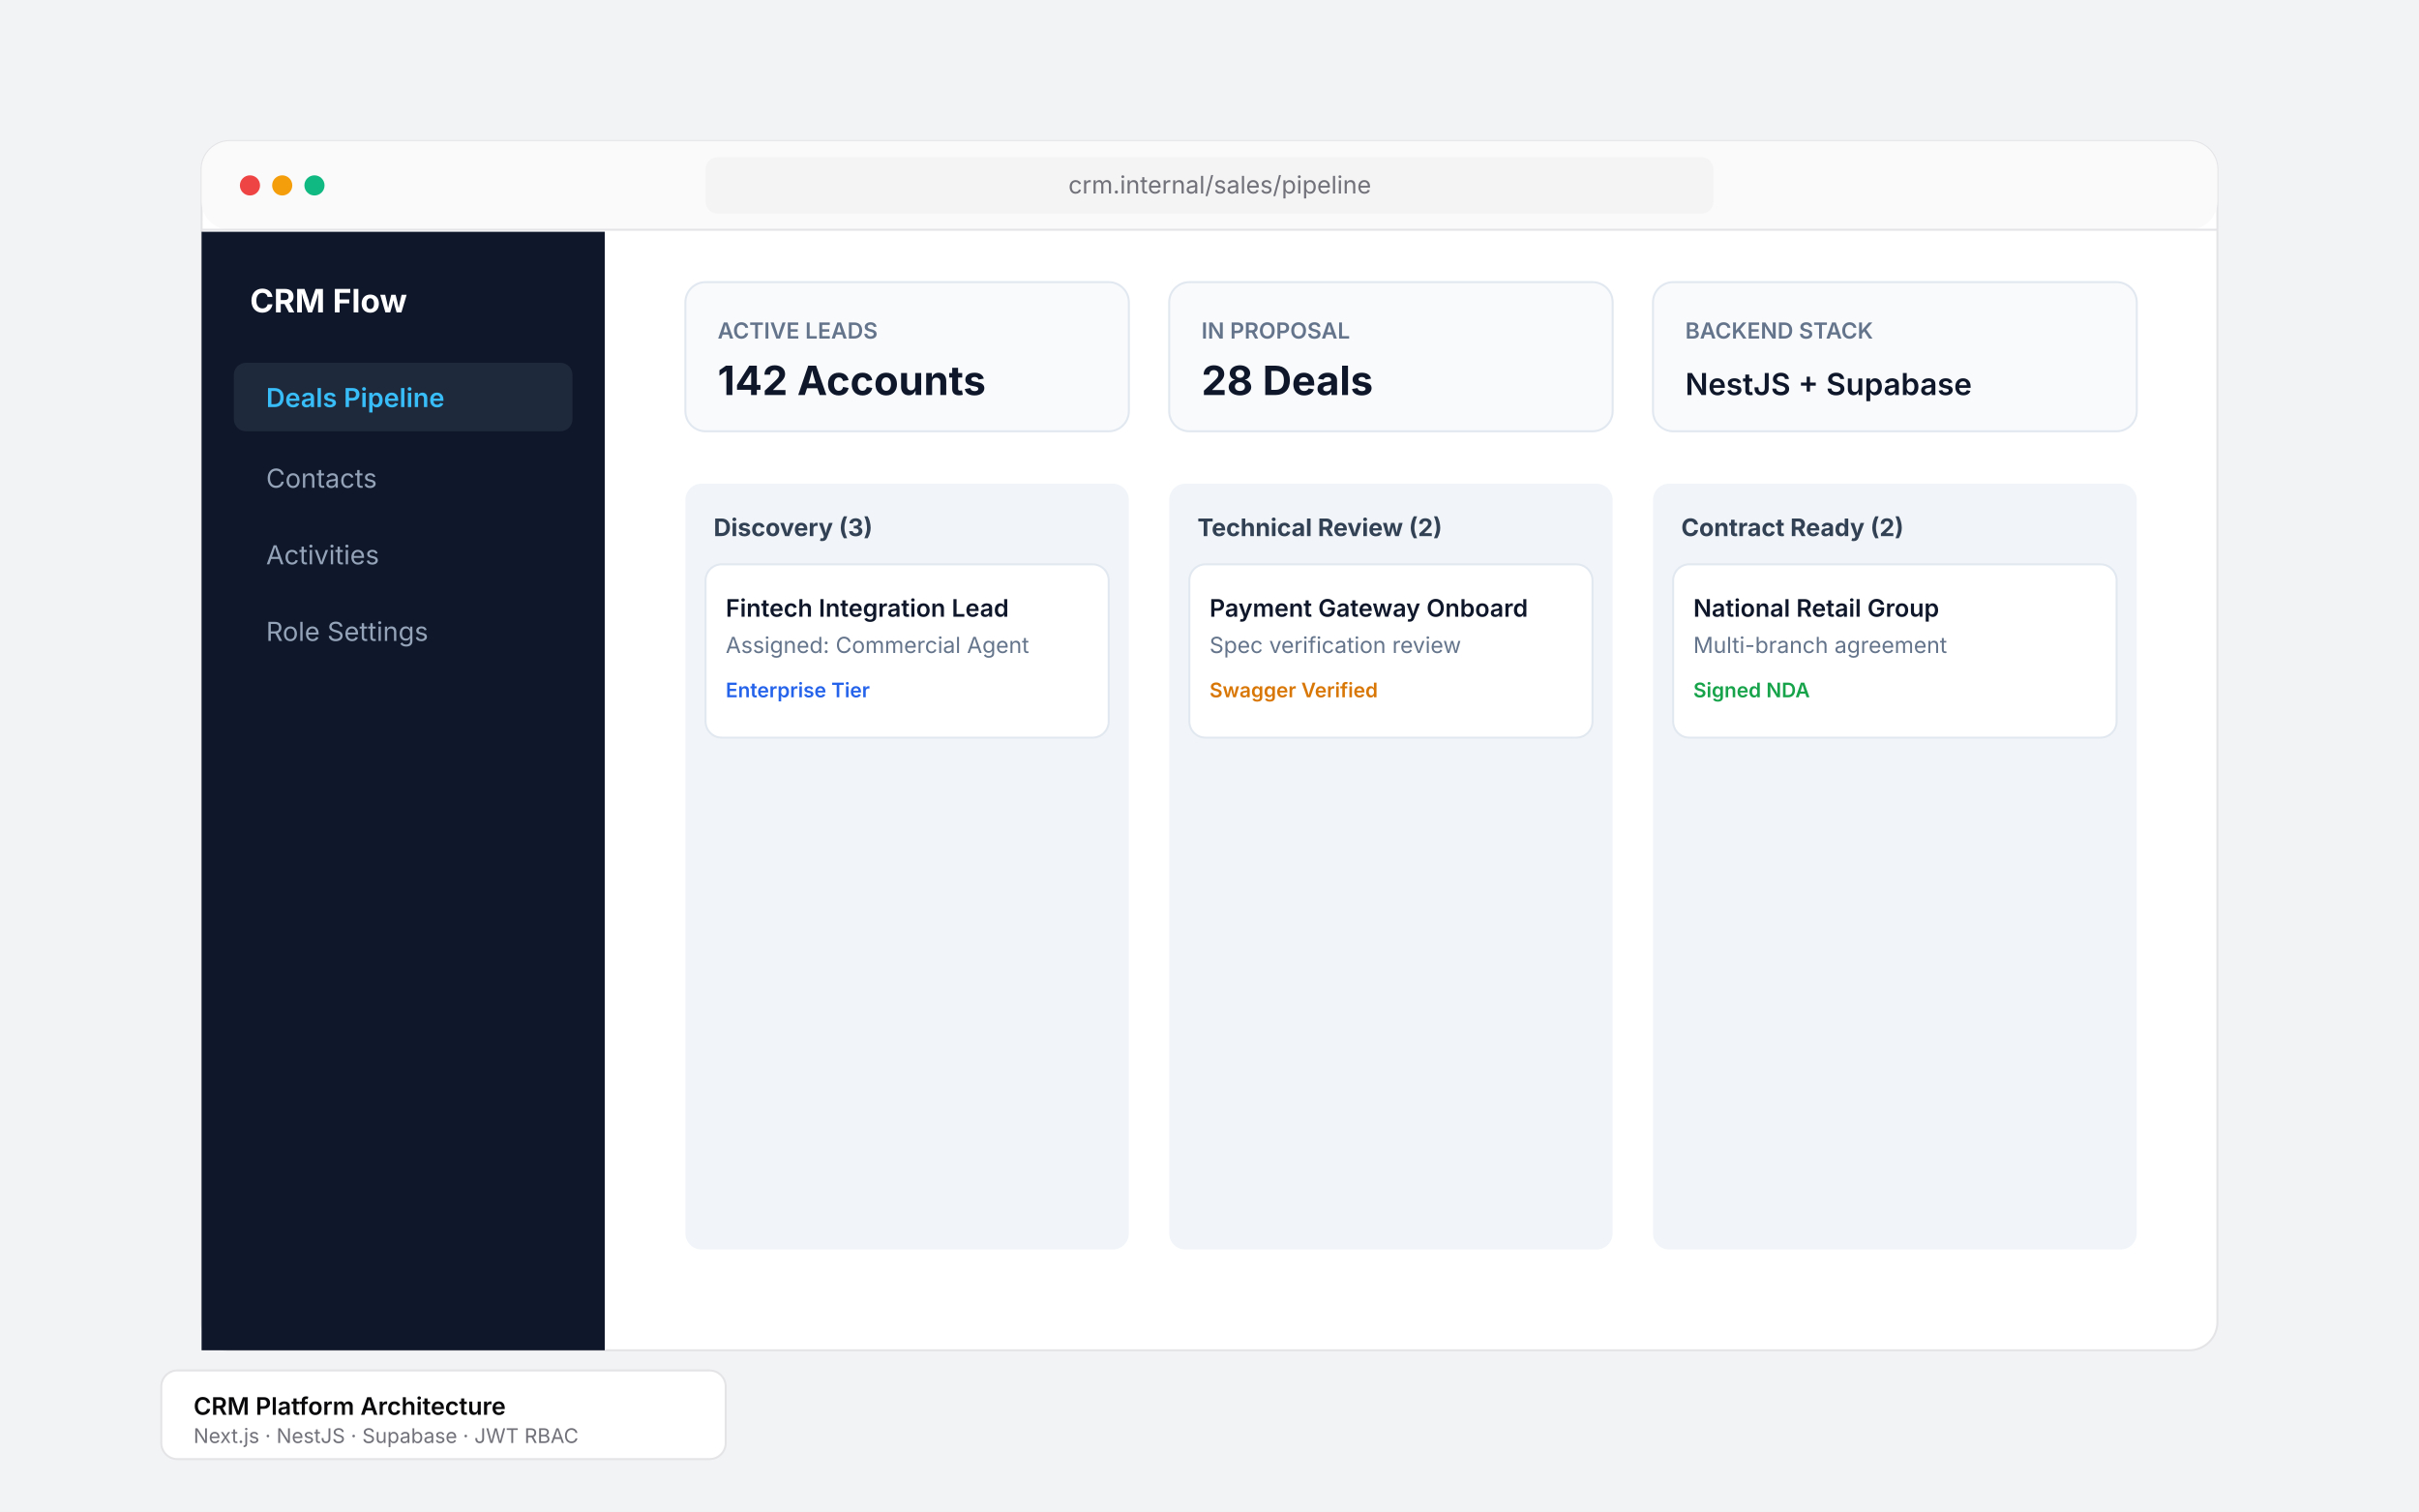
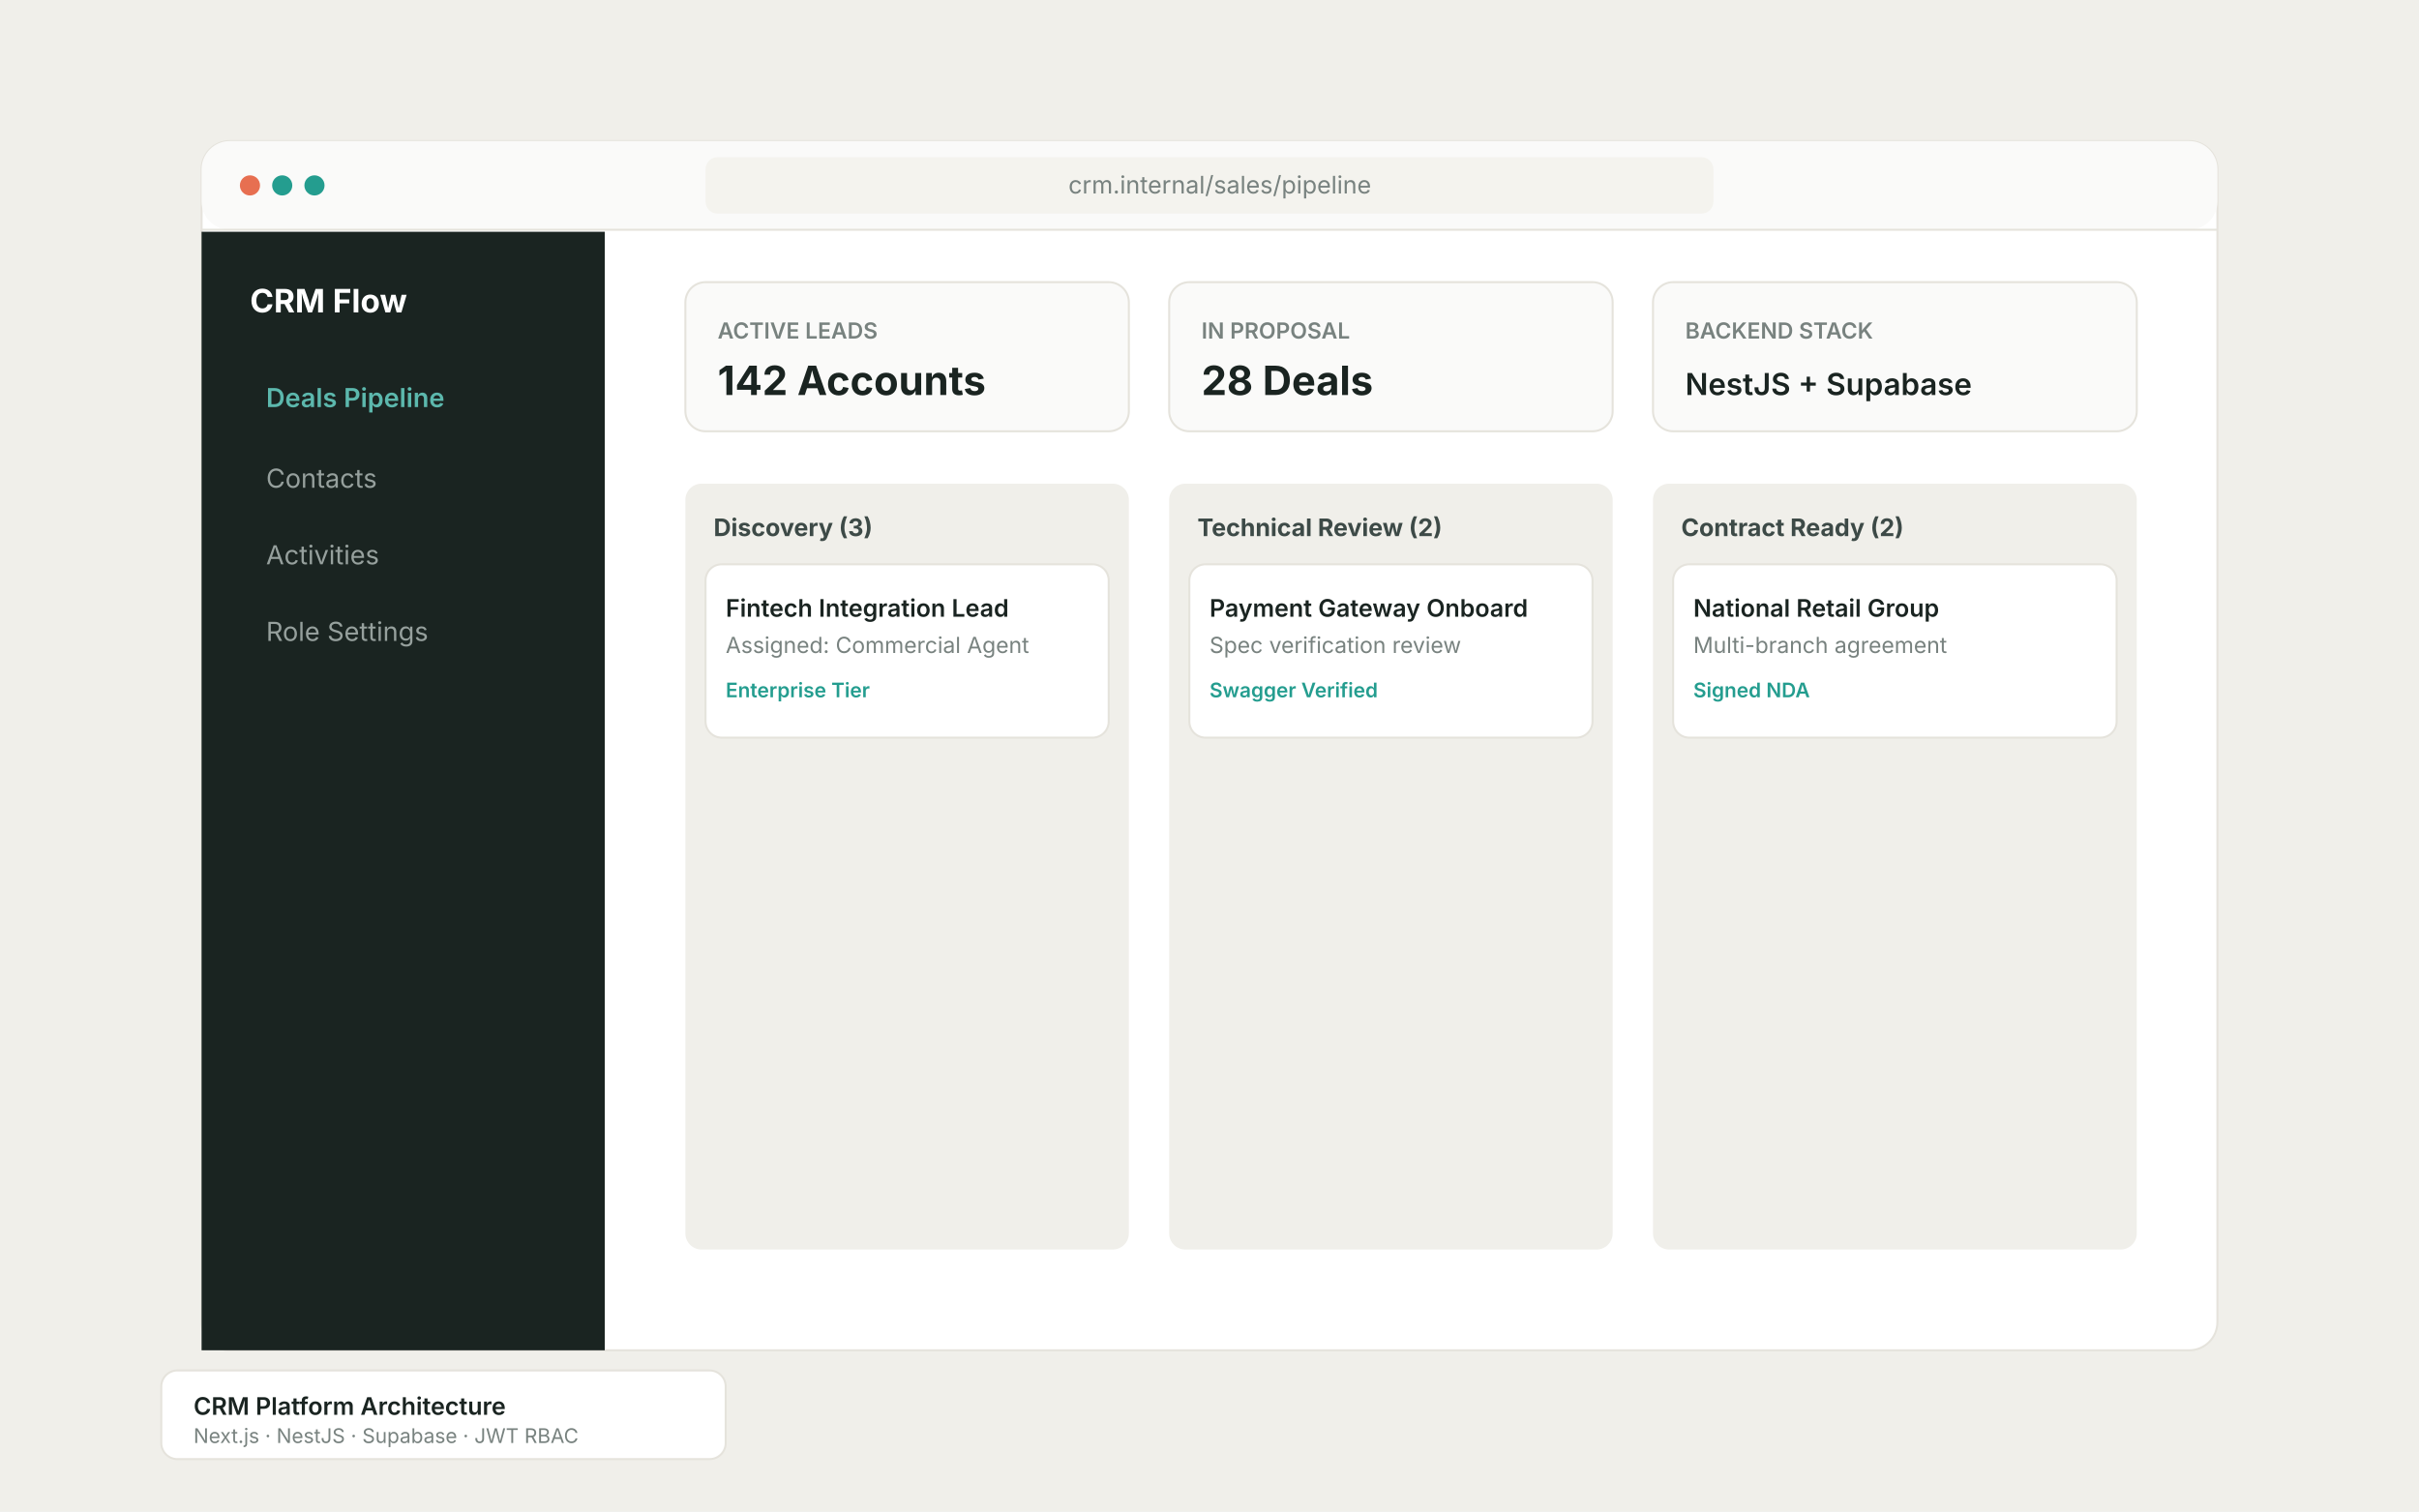
<svg xmlns="http://www.w3.org/2000/svg" width="1200" height="750" viewBox="0 0 1200 750" fill="none">
-   <rect width="1200" height="750" fill="#F1F3F5" />
+   <rect width="1200" height="750" fill="#f0efea" />
  <g transform="translate(100, 70)">
-     <rect width="1000" height="600" rx="14" fill="#FFFFFF" stroke="#E4E4E7" stroke-width="1" />
-     <rect width="1000" height="44" rx="14" fill="#FAFAFA" />
-     <line x1="0" y1="44" x2="1000" y2="44" stroke="#E4E4E7" stroke-width="1" />
-     <circle cx="24" cy="22" r="5" fill="#EF4444" />
-     <circle cx="40" cy="22" r="5" fill="#F59E0B" />
-     <circle cx="56" cy="22" r="5" fill="#10B981" />
-     <rect x="250" y="8" width="500" height="28" rx="6" fill="#F4F4F5" />
-     <text x="430" y="26" fill="#71717A" font-family="-apple-system, sans-serif" font-size="12">crm.internal/sales/pipeline</text>
-     <rect x="0" y="45" width="200" height="555" fill="#0F172A" />
-     <text x="24" y="85" fill="#FFFFFF" font-family="-apple-system, sans-serif" font-size="16" font-weight="700">CRM Flow</text>
-     <rect x="16" y="110" width="168" height="34" rx="6" fill="#1E293B" />
-     <text x="32" y="132" fill="#38BDF8" font-family="-apple-system, sans-serif" font-size="13" font-weight="600">Deals Pipeline</text>
-     <text x="32" y="172" fill="#94A3B8" font-family="-apple-system, sans-serif" font-size="13">Contacts</text>
-     <text x="32" y="210" fill="#94A3B8" font-family="-apple-system, sans-serif" font-size="13">Activities</text>
-     <text x="32" y="248" fill="#94A3B8" font-family="-apple-system, sans-serif" font-size="13">Role Settings</text>
+     <rect width="1000" height="600" rx="14" fill="#ffffff" stroke="#e5e3dc" stroke-width="1" />
+     <rect width="1000" height="44" rx="14" fill="#fafaf9" />
+     <line x1="0" y1="44" x2="1000" y2="44" stroke="#e5e3dc" stroke-width="1" />
+     <circle cx="24" cy="22" r="5" fill="#e76f51" />
+     <circle cx="40" cy="22" r="5" fill="#249d8f" />
+     <circle cx="56" cy="22" r="5" fill="#249d8f" />
+     <rect x="250" y="8" width="500" height="28" rx="6" fill="#f4f3ee" />
+     <text x="430" y="26" fill="#78827f" font-family="-apple-system, sans-serif" font-size="12">crm.internal/sales/pipeline</text>
+     <rect x="0" y="45" width="200" height="555" fill="#1a2421" />
+     <text x="24" y="85" fill="#ffffff" font-family="-apple-system, sans-serif" font-size="16" font-weight="700">CRM Flow</text>
+     <rect x="16" y="110" width="168" height="34" rx="6" fill="#1a2421" />
+     <text x="32" y="132" fill="#5cb8ad" font-family="-apple-system, sans-serif" font-size="13" font-weight="600">Deals Pipeline</text>
+     <text x="32" y="172" fill="#96a09d" font-family="-apple-system, sans-serif" font-size="13">Contacts</text>
+     <text x="32" y="210" fill="#96a09d" font-family="-apple-system, sans-serif" font-size="13">Activities</text>
+     <text x="32" y="248" fill="#96a09d" font-family="-apple-system, sans-serif" font-size="13">Role Settings</text>
    <g transform="translate(240, 70)">
      <g transform="translate(0, 0)">
-         <rect width="220" height="74" rx="10" fill="#F8FAFC" stroke="#E2E8F0" />
-         <text x="16" y="28" fill="#64748B" font-family="-apple-system, sans-serif" font-size="11" font-weight="600">ACTIVE LEADS</text>
-         <text x="16" y="56" fill="#0F172A" font-family="-apple-system, sans-serif" font-size="20" font-weight="700">142 Accounts</text>
+         <rect width="220" height="74" rx="10" fill="#fafaf9" stroke="#e5e3dc" />
+         <text x="16" y="28" fill="#78827f" font-family="-apple-system, sans-serif" font-size="11" font-weight="600">ACTIVE LEADS</text>
+         <text x="16" y="56" fill="#1a2421" font-family="-apple-system, sans-serif" font-size="20" font-weight="700">142 Accounts</text>
      </g>
      <g transform="translate(240, 0)">
-         <rect width="220" height="74" rx="10" fill="#F8FAFC" stroke="#E2E8F0" />
-         <text x="16" y="28" fill="#64748B" font-family="-apple-system, sans-serif" font-size="11" font-weight="600">IN PROPOSAL</text>
-         <text x="16" y="56" fill="#0F172A" font-family="-apple-system, sans-serif" font-size="20" font-weight="700">28 Deals</text>
+         <rect width="220" height="74" rx="10" fill="#fafaf9" stroke="#e5e3dc" />
+         <text x="16" y="28" fill="#78827f" font-family="-apple-system, sans-serif" font-size="11" font-weight="600">IN PROPOSAL</text>
+         <text x="16" y="56" fill="#1a2421" font-family="-apple-system, sans-serif" font-size="20" font-weight="700">28 Deals</text>
      </g>
      <g transform="translate(480, 0)">
-         <rect width="240" height="74" rx="10" fill="#F8FAFC" stroke="#E2E8F0" />
-         <text x="16" y="28" fill="#64748B" font-family="-apple-system, sans-serif" font-size="11" font-weight="600">BACKEND STACK</text>
-         <text x="16" y="56" fill="#0F172A" font-family="-apple-system, sans-serif" font-size="15" font-weight="600">NestJS + Supabase</text>
+         <rect width="240" height="74" rx="10" fill="#fafaf9" stroke="#e5e3dc" />
+         <text x="16" y="28" fill="#78827f" font-family="-apple-system, sans-serif" font-size="11" font-weight="600">BACKEND STACK</text>
+         <text x="16" y="56" fill="#1a2421" font-family="-apple-system, sans-serif" font-size="15" font-weight="600">NestJS + Supabase</text>
      </g>
      <g transform="translate(0, 100)">
-         <rect width="220" height="380" rx="8" fill="#F1F5F9" />
-         <text x="14" y="26" fill="#334155" font-family="-apple-system, sans-serif" font-size="12" font-weight="700">Discovery (3)</text>
-         <rect x="10" y="40" width="200" height="86" rx="8" fill="#FFFFFF" stroke="#E2E8F0" />
-         <text x="20" y="66" fill="#0F172A" font-family="-apple-system, sans-serif" font-size="12" font-weight="600">Fintech Integration Lead</text>
-         <text x="20" y="84" fill="#64748B" font-family="-apple-system, sans-serif" font-size="11">Assigned: Commercial Agent</text>
-         <text x="20" y="106" fill="#2563EB" font-family="-apple-system, sans-serif" font-size="10" font-weight="600">Enterprise Tier</text>
+         <rect width="220" height="380" rx="8" fill="#f0efea" />
+         <text x="14" y="26" fill="#3d4a47" font-family="-apple-system, sans-serif" font-size="12" font-weight="700">Discovery (3)</text>
+         <rect x="10" y="40" width="200" height="86" rx="8" fill="#ffffff" stroke="#e5e3dc" />
+         <text x="20" y="66" fill="#1a2421" font-family="-apple-system, sans-serif" font-size="12" font-weight="600">Fintech Integration Lead</text>
+         <text x="20" y="84" fill="#78827f" font-family="-apple-system, sans-serif" font-size="11">Assigned: Commercial Agent</text>
+         <text x="20" y="106" fill="#249d8f" font-family="-apple-system, sans-serif" font-size="10" font-weight="600">Enterprise Tier</text>
        <g transform="translate(240, 0)">
-           <rect width="220" height="380" rx="8" fill="#F1F5F9" />
-           <text x="14" y="26" fill="#334155" font-family="-apple-system, sans-serif" font-size="12" font-weight="700">Technical Review (2)</text>
-           <rect x="10" y="40" width="200" height="86" rx="8" fill="#FFFFFF" stroke="#E2E8F0" />
-           <text x="20" y="66" fill="#0F172A" font-family="-apple-system, sans-serif" font-size="12" font-weight="600">Payment Gateway Onboard</text>
-           <text x="20" y="84" fill="#64748B" font-family="-apple-system, sans-serif" font-size="11">Spec verification review</text>
-           <text x="20" y="106" fill="#D97706" font-family="-apple-system, sans-serif" font-size="10" font-weight="600">Swagger Verified</text>
+           <rect width="220" height="380" rx="8" fill="#f0efea" />
+           <text x="14" y="26" fill="#3d4a47" font-family="-apple-system, sans-serif" font-size="12" font-weight="700">Technical Review (2)</text>
+           <rect x="10" y="40" width="200" height="86" rx="8" fill="#ffffff" stroke="#e5e3dc" />
+           <text x="20" y="66" fill="#1a2421" font-family="-apple-system, sans-serif" font-size="12" font-weight="600">Payment Gateway Onboard</text>
+           <text x="20" y="84" fill="#78827f" font-family="-apple-system, sans-serif" font-size="11">Spec verification review</text>
+           <text x="20" y="106" fill="#249d8f" font-family="-apple-system, sans-serif" font-size="10" font-weight="600">Swagger Verified</text>
        </g>
        <g transform="translate(480, 0)">
-           <rect width="240" height="380" rx="8" fill="#F1F5F9" />
-           <text x="14" y="26" fill="#334155" font-family="-apple-system, sans-serif" font-size="12" font-weight="700">Contract Ready (2)</text>
-           <rect x="10" y="40" width="220" height="86" rx="8" fill="#FFFFFF" stroke="#E2E8F0" />
-           <text x="20" y="66" fill="#0F172A" font-family="-apple-system, sans-serif" font-size="12" font-weight="600">National Retail Group</text>
-           <text x="20" y="84" fill="#64748B" font-family="-apple-system, sans-serif" font-size="11">Multi-branch agreement</text>
-           <text x="20" y="106" fill="#16A34A" font-family="-apple-system, sans-serif" font-size="10" font-weight="600">Signed NDA</text>
+           <rect width="240" height="380" rx="8" fill="#f0efea" />
+           <text x="14" y="26" fill="#3d4a47" font-family="-apple-system, sans-serif" font-size="12" font-weight="700">Contract Ready (2)</text>
+           <rect x="10" y="40" width="220" height="86" rx="8" fill="#ffffff" stroke="#e5e3dc" />
+           <text x="20" y="66" fill="#1a2421" font-family="-apple-system, sans-serif" font-size="12" font-weight="600">National Retail Group</text>
+           <text x="20" y="84" fill="#78827f" font-family="-apple-system, sans-serif" font-size="11">Multi-branch agreement</text>
+           <text x="20" y="106" fill="#249d8f" font-family="-apple-system, sans-serif" font-size="10" font-weight="600">Signed NDA</text>
        </g>
      </g>
    </g>
  </g>
  <g transform="translate(80, 680)">
-     <rect width="280" height="44" rx="8" fill="#FFFFFF" stroke="#E4E4E7" stroke-width="1" />
-     <text x="16" y="22" fill="#09090B" font-family="-apple-system, sans-serif" font-size="12" font-weight="600">CRM Platform Architecture</text>
-     <text x="16" y="36" fill="#71717A" font-family="-apple-system, sans-serif" font-size="10">Next.js · NestJS · Supabase · JWT RBAC</text>
+     <rect width="280" height="44" rx="8" fill="#ffffff" stroke="#e5e3dc" stroke-width="1" />
+     <text x="16" y="22" fill="#1a2421" font-family="-apple-system, sans-serif" font-size="12" font-weight="600">CRM Platform Architecture</text>
+     <text x="16" y="36" fill="#78827f" font-family="-apple-system, sans-serif" font-size="10">Next.js · NestJS · Supabase · JWT RBAC</text>
  </g>
</svg>
